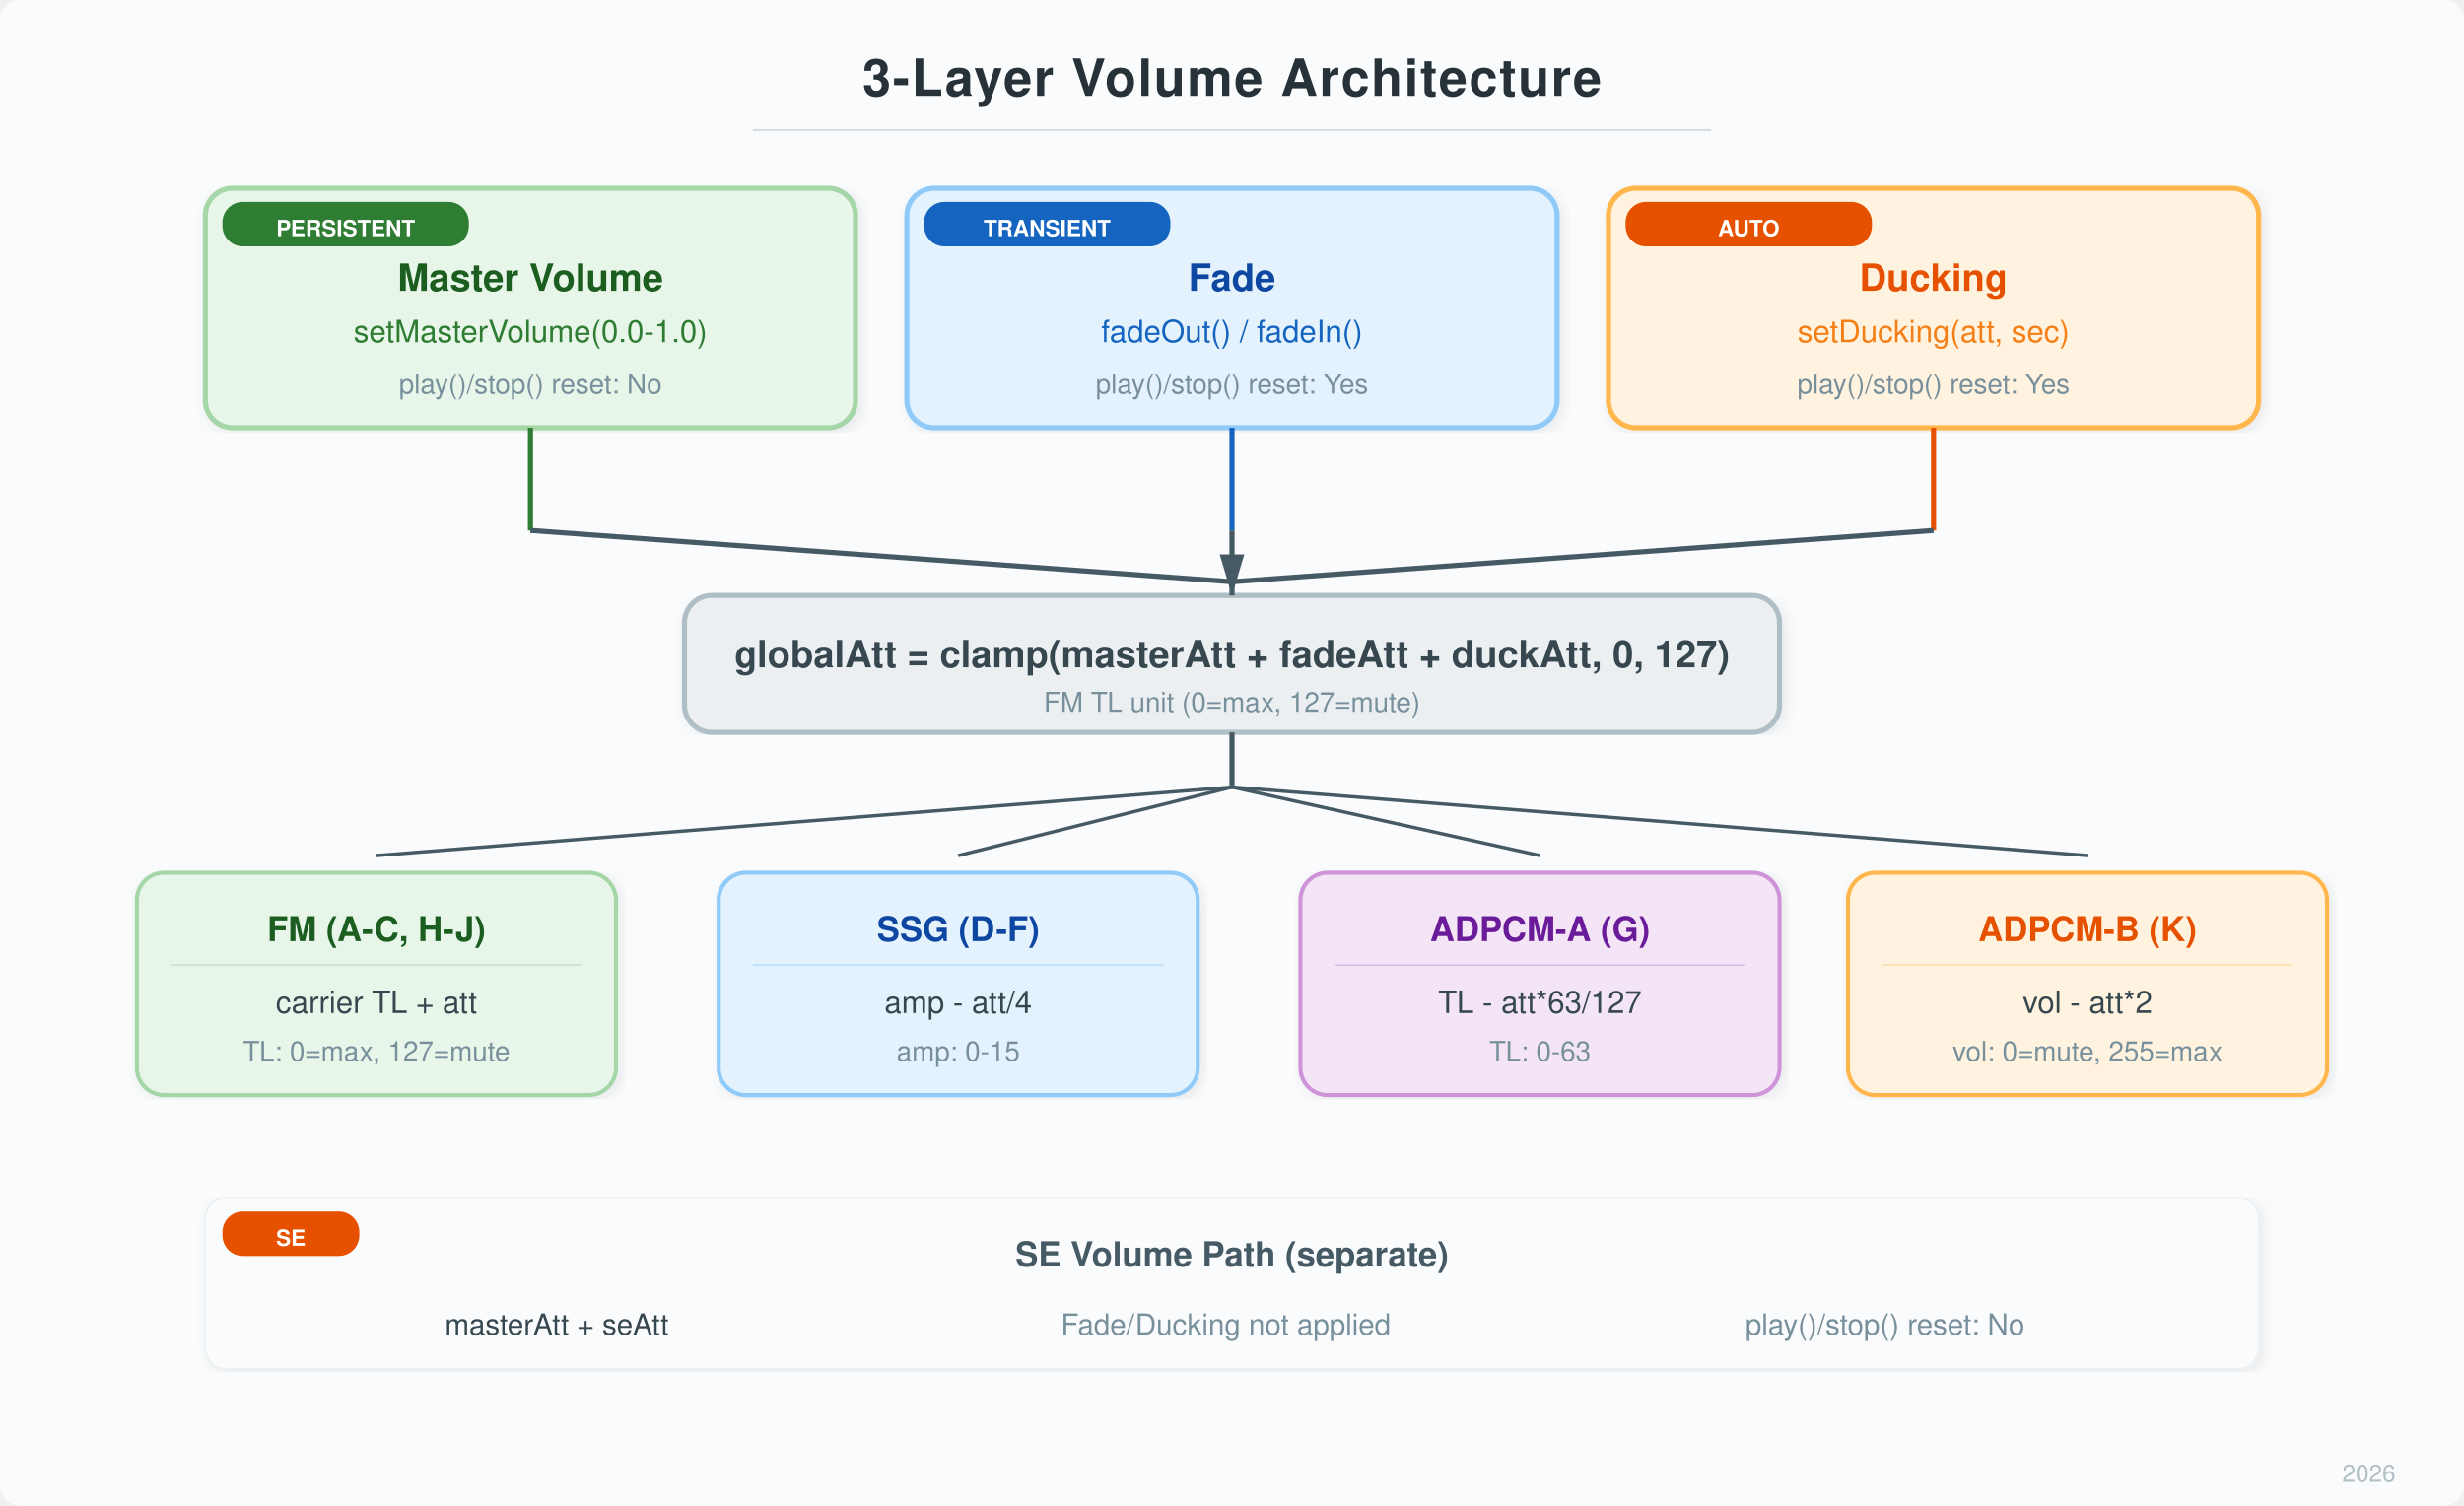
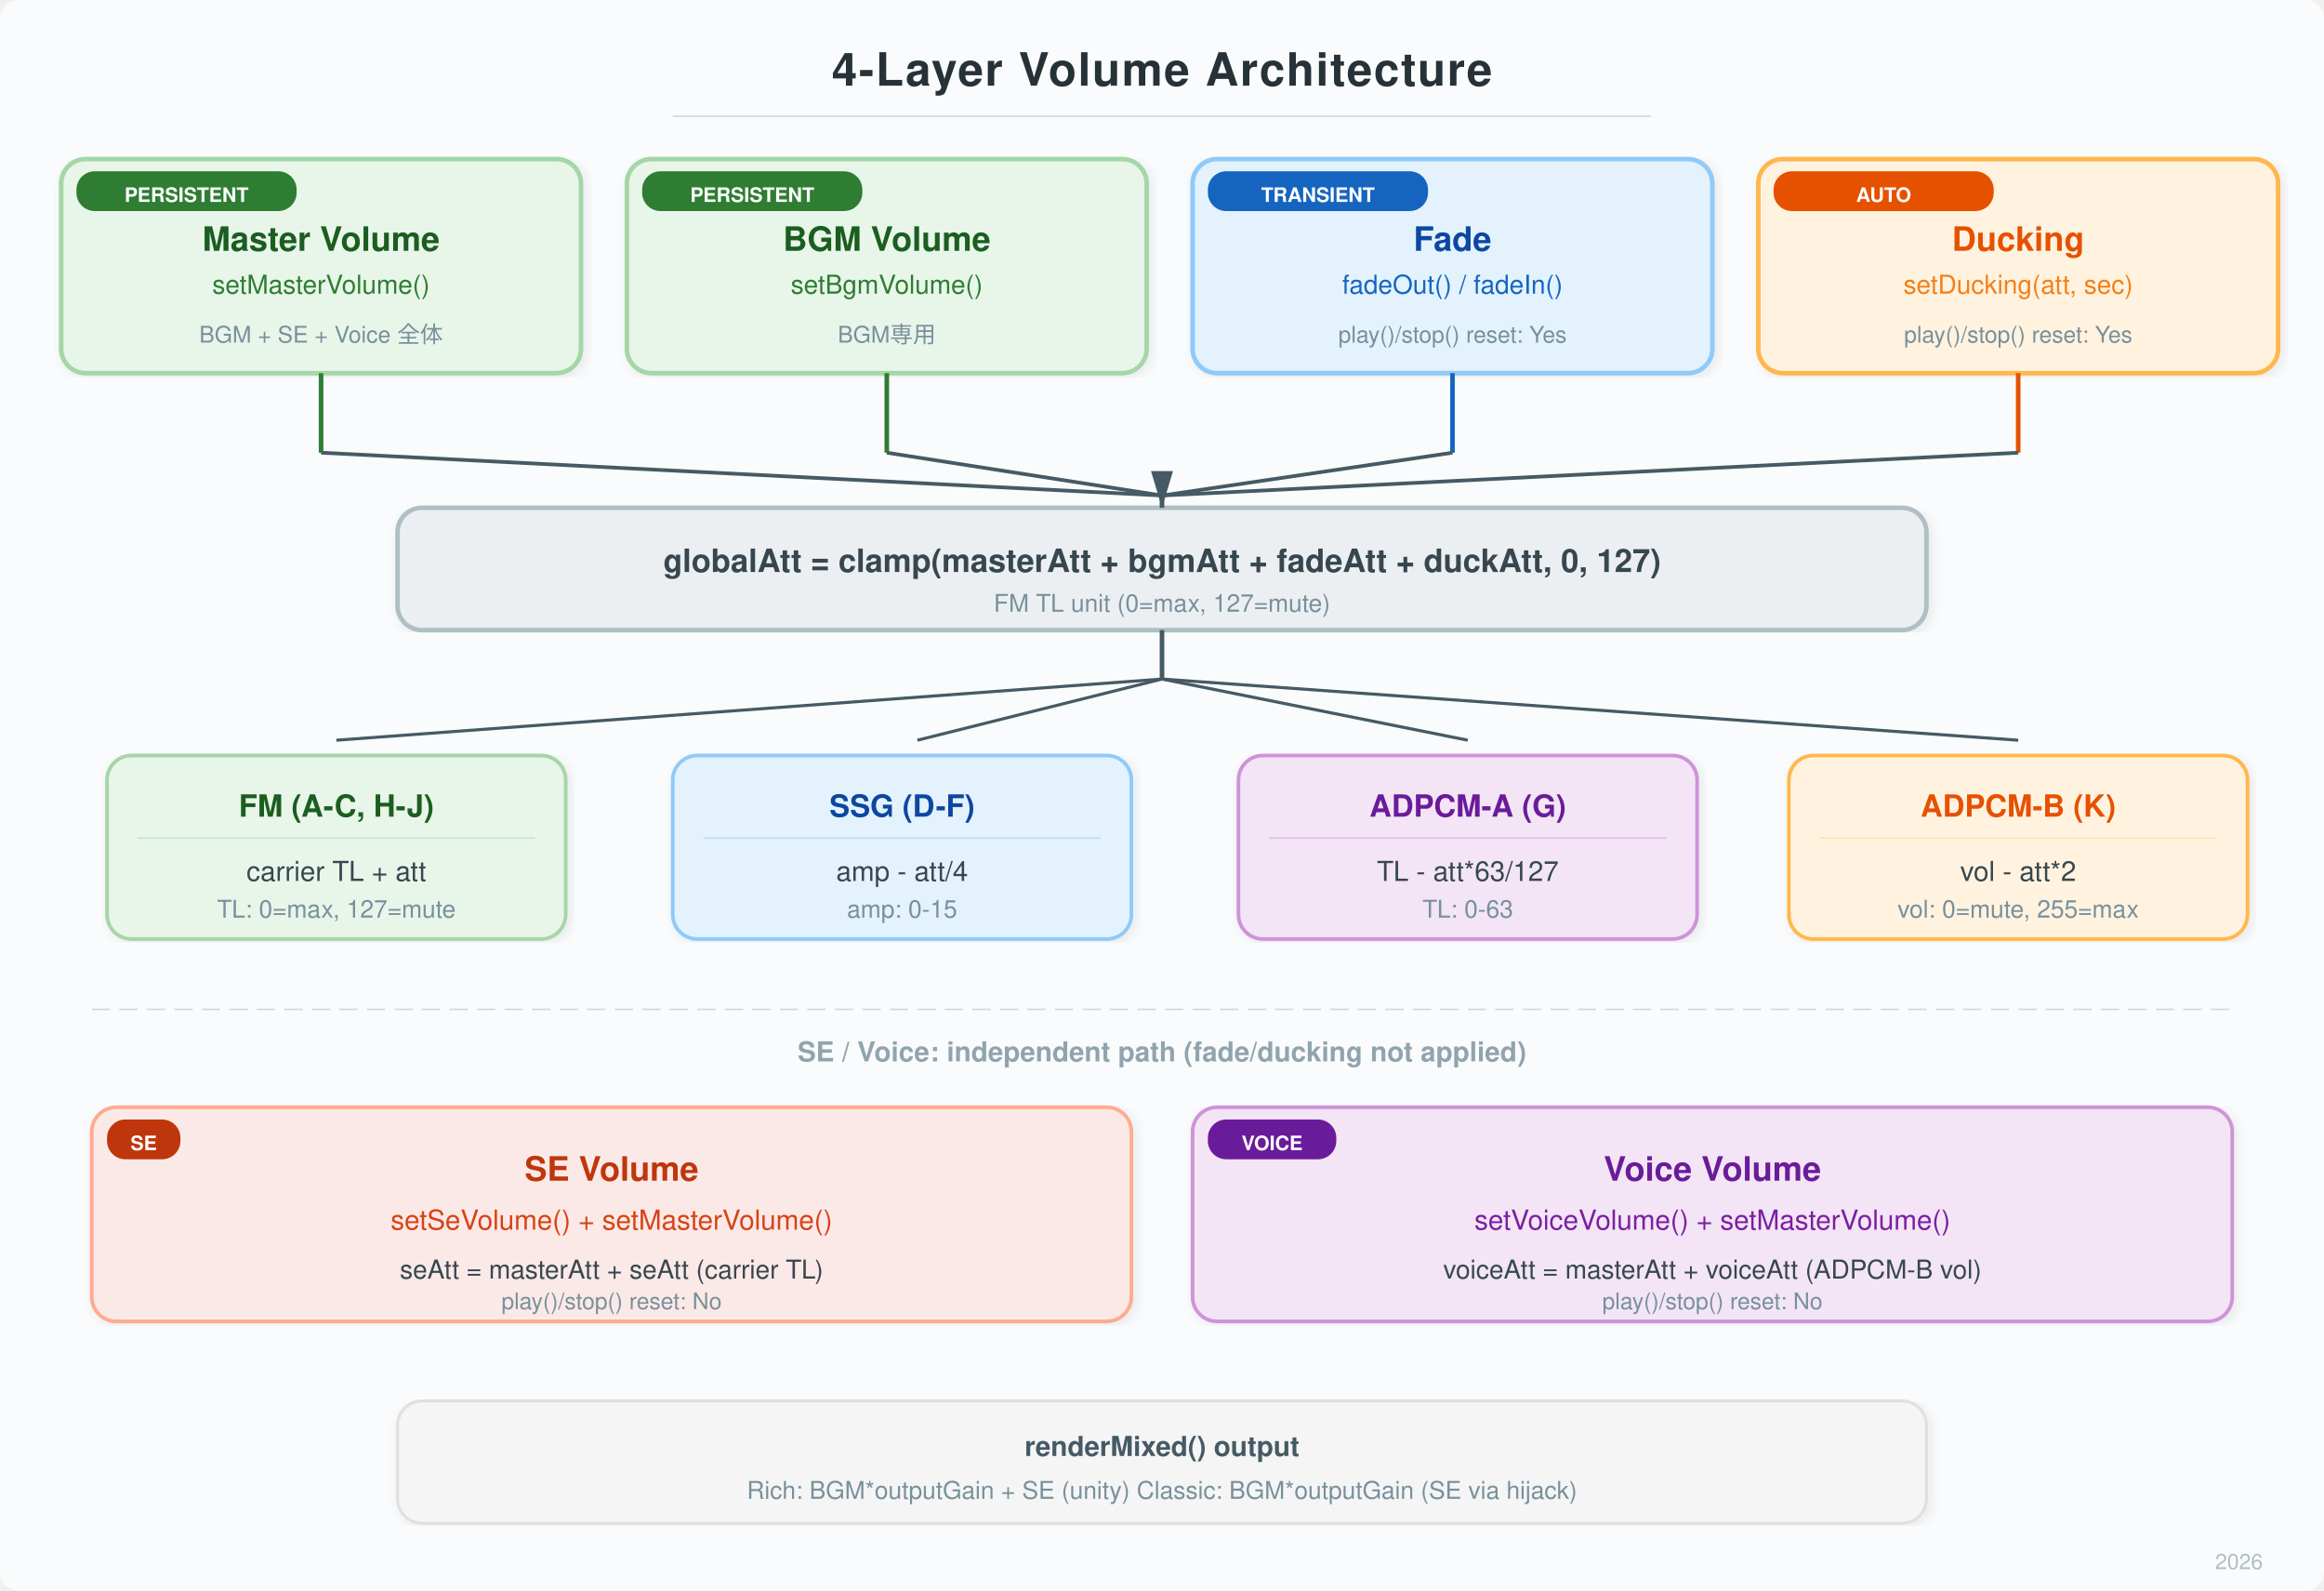
- <svg xmlns="http://www.w3.org/2000/svg" viewBox="0 0 720 440" font-family="'Helvetica Neue', Helvetica, Arial, sans-serif">
+ <svg xmlns="http://www.w3.org/2000/svg" viewBox="0 0 760 520" font-family="'Helvetica Neue', Helvetica, Arial, sans-serif">
  <defs>
    <filter id="shadow" x="-2%" y="-2%" width="104%" height="104%">
      <feDropShadow dx="1" dy="1" stdDeviation="2" flood-opacity="0.08" />
    </filter>
    <marker id="arr-d" viewBox="0 0 10 6" refX="10" refY="3" markerWidth="8" markerHeight="5" orient="auto-start-reverse">
      <path d="M0,0 L10,3 L0,6 Z" fill="#455A64" />
    </marker>
-     <marker id="arr-g" viewBox="0 0 10 6" refX="10" refY="3" markerWidth="8" markerHeight="5" orient="auto-start-reverse">
-       <path d="M0,0 L10,3 L0,6 Z" fill="#2E7D32" />
-     </marker>
  </defs>
-   <rect width="720" height="440" fill="#FAFBFC" rx="6" />
-   <text x="360" y="28" text-anchor="middle" font-size="15" font-weight="600" fill="#263238" letter-spacing="0.5">3-Layer Volume Architecture</text>
-   <line x1="220" y1="38" x2="500" y2="38" stroke="#CFD8DC" stroke-width="0.5" />
+   <rect width="760" height="520" fill="#FAFBFC" rx="6" />
+   <text x="380" y="28" text-anchor="middle" font-size="15" font-weight="600" fill="#263238" letter-spacing="0.5">4-Layer Volume Architecture</text>
+   <line x1="220" y1="38" x2="540" y2="38" stroke="#CFD8DC" stroke-width="0.5" />
  <g filter="url(#shadow)">
-     <rect x="60" y="55" width="190" height="70" rx="8" fill="#E8F5E9" stroke="#A5D6A7" stroke-width="1.5" />
+     <rect x="20" y="52" width="170" height="70" rx="8" fill="#E8F5E9" stroke="#A5D6A7" stroke-width="1.5" />
  </g>
-   <rect x="65" y="59" width="72" height="13" rx="6" fill="#2E7D32" />
-   <text x="101" y="69" text-anchor="middle" font-size="6.5" font-weight="600" fill="#FFF">PERSISTENT</text>
-   <text x="155" y="85" text-anchor="middle" font-size="11" font-weight="700" fill="#1B5E20">Master Volume</text>
-   <text x="155" y="100" text-anchor="middle" font-size="9" fill="#2E7D32">setMasterVolume(0.0-1.0)</text>
-   <text x="155" y="115" text-anchor="middle" font-size="8" fill="#78909C">play()/stop() reset: No</text>
+   <rect x="25" y="56" width="72" height="13" rx="6" fill="#2E7D32" />
+   <text x="61" y="66" text-anchor="middle" font-size="6.5" font-weight="600" fill="#FFF">PERSISTENT</text>
+   <text x="105" y="82" text-anchor="middle" font-size="11" font-weight="700" fill="#1B5E20">Master Volume</text>
+   <text x="105" y="96" text-anchor="middle" font-size="8.5" fill="#2E7D32">setMasterVolume()</text>
+   <text x="105" y="112" text-anchor="middle" font-size="7.5" fill="#78909C">BGM + SE + Voice 全体</text>
  <g filter="url(#shadow)">
-     <rect x="265" y="55" width="190" height="70" rx="8" fill="#E3F2FD" stroke="#90CAF9" stroke-width="1.5" />
+     <rect x="205" y="52" width="170" height="70" rx="8" fill="#E8F5E9" stroke="#A5D6A7" stroke-width="1.5" />
  </g>
-   <rect x="270" y="59" width="72" height="13" rx="6" fill="#1565C0" />
-   <text x="306" y="69" text-anchor="middle" font-size="6.5" font-weight="600" fill="#FFF">TRANSIENT</text>
-   <text x="360" y="85" text-anchor="middle" font-size="11" font-weight="700" fill="#0D47A1">Fade</text>
-   <text x="360" y="100" text-anchor="middle" font-size="9" fill="#1565C0">fadeOut() / fadeIn()</text>
-   <text x="360" y="115" text-anchor="middle" font-size="8" fill="#78909C">play()/stop() reset: Yes</text>
+   <rect x="210" y="56" width="72" height="13" rx="6" fill="#2E7D32" />
+   <text x="246" y="66" text-anchor="middle" font-size="6.5" font-weight="600" fill="#FFF">PERSISTENT</text>
+   <text x="290" y="82" text-anchor="middle" font-size="11" font-weight="700" fill="#1B5E20">BGM Volume</text>
+   <text x="290" y="96" text-anchor="middle" font-size="8.5" fill="#2E7D32">setBgmVolume()</text>
+   <text x="290" y="112" text-anchor="middle" font-size="7.5" fill="#78909C">BGM専用</text>
  <g filter="url(#shadow)">
-     <rect x="470" y="55" width="190" height="70" rx="8" fill="#FFF3E0" stroke="#FFB74D" stroke-width="1.5" />
+     <rect x="390" y="52" width="170" height="70" rx="8" fill="#E3F2FD" stroke="#90CAF9" stroke-width="1.5" />
  </g>
-   <rect x="475" y="59" width="72" height="13" rx="6" fill="#E65100" />
-   <text x="511" y="69" text-anchor="middle" font-size="6.5" font-weight="600" fill="#FFF">AUTO</text>
-   <text x="565" y="85" text-anchor="middle" font-size="11" font-weight="700" fill="#E65100">Ducking</text>
-   <text x="565" y="100" text-anchor="middle" font-size="9" fill="#F57F17">setDucking(att, sec)</text>
-   <text x="565" y="115" text-anchor="middle" font-size="8" fill="#78909C">play()/stop() reset: Yes</text>
-   <line x1="155" y1="125" x2="155" y2="155" stroke="#2E7D32" stroke-width="1.5" />
-   <line x1="360" y1="125" x2="360" y2="155" stroke="#1565C0" stroke-width="1.5" />
-   <line x1="565" y1="125" x2="565" y2="155" stroke="#E65100" stroke-width="1.5" />
-   <line x1="155" y1="155" x2="360" y2="170" stroke="#455A64" stroke-width="1.5" />
-   <line x1="360" y1="155" x2="360" y2="170" stroke="#455A64" stroke-width="1.5" />
-   <line x1="565" y1="155" x2="360" y2="170" stroke="#455A64" stroke-width="1.5" />
+   <rect x="395" y="56" width="72" height="13" rx="6" fill="#1565C0" />
+   <text x="431" y="66" text-anchor="middle" font-size="6.5" font-weight="600" fill="#FFF">TRANSIENT</text>
+   <text x="475" y="82" text-anchor="middle" font-size="11" font-weight="700" fill="#0D47A1">Fade</text>
+   <text x="475" y="96" text-anchor="middle" font-size="8.5" fill="#1565C0">fadeOut() / fadeIn()</text>
+   <text x="475" y="112" text-anchor="middle" font-size="7.5" fill="#78909C">play()/stop() reset: Yes</text>
  <g filter="url(#shadow)">
-     <rect x="200" y="174" width="320" height="40" rx="8" fill="#ECEFF1" stroke="#B0BEC5" stroke-width="1.5" />
+     <rect x="575" y="52" width="170" height="70" rx="8" fill="#FFF3E0" stroke="#FFB74D" stroke-width="1.5" />
  </g>
-   <text x="360" y="195" text-anchor="middle" font-size="11" font-weight="700" fill="#37474F">globalAtt = clamp(masterAtt + fadeAtt + duckAtt, 0, 127)</text>
-   <text x="360" y="208" text-anchor="middle" font-size="8" fill="#78909C">FM TL unit (0=max, 127=mute)</text>
-   <line x1="360" y1="170" x2="360" y2="174" stroke="#455A64" stroke-width="1.5" marker-end="url(#arr-d)" />
-   <line x1="360" y1="214" x2="360" y2="230" stroke="#455A64" stroke-width="1.5" />
-   <line x1="360" y1="230" x2="110" y2="250" stroke="#455A64" stroke-width="1" />
-   <line x1="360" y1="230" x2="280" y2="250" stroke="#455A64" stroke-width="1" />
-   <line x1="360" y1="230" x2="450" y2="250" stroke="#455A64" stroke-width="1" />
-   <line x1="360" y1="230" x2="610" y2="250" stroke="#455A64" stroke-width="1" />
+   <rect x="580" y="56" width="72" height="13" rx="6" fill="#E65100" />
+   <text x="616" y="66" text-anchor="middle" font-size="6.5" font-weight="600" fill="#FFF">AUTO</text>
+   <text x="660" y="82" text-anchor="middle" font-size="11" font-weight="700" fill="#E65100">Ducking</text>
+   <text x="660" y="96" text-anchor="middle" font-size="8.5" fill="#F57F17">setDucking(att, sec)</text>
+   <text x="660" y="112" text-anchor="middle" font-size="7.5" fill="#78909C">play()/stop() reset: Yes</text>
+   <line x1="105" y1="122" x2="105" y2="148" stroke="#2E7D32" stroke-width="1.5" />
+   <line x1="290" y1="122" x2="290" y2="148" stroke="#2E7D32" stroke-width="1.5" />
+   <line x1="475" y1="122" x2="475" y2="148" stroke="#1565C0" stroke-width="1.5" />
+   <line x1="660" y1="122" x2="660" y2="148" stroke="#E65100" stroke-width="1.5" />
+   <line x1="105" y1="148" x2="380" y2="162" stroke="#455A64" stroke-width="1.2" />
+   <line x1="290" y1="148" x2="380" y2="162" stroke="#455A64" stroke-width="1.2" />
+   <line x1="475" y1="148" x2="380" y2="162" stroke="#455A64" stroke-width="1.2" />
+   <line x1="660" y1="148" x2="380" y2="162" stroke="#455A64" stroke-width="1.2" />
  <g filter="url(#shadow)">
-     <rect x="40" y="255" width="140" height="65" rx="8" fill="#E8F5E9" stroke="#A5D6A7" stroke-width="1.2" />
+     <rect x="130" y="166" width="500" height="40" rx="8" fill="#ECEFF1" stroke="#B0BEC5" stroke-width="1.5" />
  </g>
-   <text x="110" y="275" text-anchor="middle" font-size="10" font-weight="600" fill="#1B5E20">FM (A-C, H-J)</text>
-   <line x1="50" y1="282" x2="170" y2="282" stroke="#C8E6C9" stroke-width="0.5" />
-   <text x="110" y="296" text-anchor="middle" font-size="9" fill="#37474F">carrier TL + att</text>
-   <text x="110" y="310" text-anchor="middle" font-size="8" fill="#78909C">TL: 0=max, 127=mute</text>
+   <text x="380" y="187" text-anchor="middle" font-size="10.5" font-weight="700" fill="#37474F">globalAtt = clamp(masterAtt + bgmAtt + fadeAtt + duckAtt, 0, 127)</text>
+   <text x="380" y="200" text-anchor="middle" font-size="8" fill="#78909C">FM TL unit (0=max, 127=mute)</text>
+   <line x1="380" y1="162" x2="380" y2="166" stroke="#455A64" stroke-width="1.5" marker-end="url(#arr-d)" />
+   <line x1="380" y1="206" x2="380" y2="222" stroke="#455A64" stroke-width="1.5" />
+   <line x1="380" y1="222" x2="110" y2="242" stroke="#455A64" stroke-width="1" />
+   <line x1="380" y1="222" x2="300" y2="242" stroke="#455A64" stroke-width="1" />
+   <line x1="380" y1="222" x2="480" y2="242" stroke="#455A64" stroke-width="1" />
+   <line x1="380" y1="222" x2="660" y2="242" stroke="#455A64" stroke-width="1" />
  <g filter="url(#shadow)">
-     <rect x="210" y="255" width="140" height="65" rx="8" fill="#E3F2FD" stroke="#90CAF9" stroke-width="1.2" />
+     <rect x="35" y="247" width="150" height="60" rx="8" fill="#E8F5E9" stroke="#A5D6A7" stroke-width="1.2" />
  </g>
-   <text x="280" y="275" text-anchor="middle" font-size="10" font-weight="600" fill="#0D47A1">SSG (D-F)</text>
-   <line x1="220" y1="282" x2="340" y2="282" stroke="#BBDEFB" stroke-width="0.5" />
-   <text x="280" y="296" text-anchor="middle" font-size="9" fill="#37474F">amp - att/4</text>
-   <text x="280" y="310" text-anchor="middle" font-size="8" fill="#78909C">amp: 0-15</text>
+   <text x="110" y="267" text-anchor="middle" font-size="10" font-weight="600" fill="#1B5E20">FM (A-C, H-J)</text>
+   <line x1="45" y1="274" x2="175" y2="274" stroke="#C8E6C9" stroke-width="0.5" />
+   <text x="110" y="288" text-anchor="middle" font-size="9" fill="#37474F">carrier TL + att</text>
+   <text x="110" y="300" text-anchor="middle" font-size="8" fill="#78909C">TL: 0=max, 127=mute</text>
  <g filter="url(#shadow)">
-     <rect x="380" y="255" width="140" height="65" rx="8" fill="#F3E5F5" stroke="#CE93D8" stroke-width="1.2" />
+     <rect x="220" y="247" width="150" height="60" rx="8" fill="#E3F2FD" stroke="#90CAF9" stroke-width="1.2" />
  </g>
-   <text x="450" y="275" text-anchor="middle" font-size="10" font-weight="600" fill="#6A1B9A">ADPCM-A (G)</text>
-   <line x1="390" y1="282" x2="510" y2="282" stroke="#E1BEE7" stroke-width="0.5" />
-   <text x="450" y="296" text-anchor="middle" font-size="9" fill="#37474F">TL - att*63/127</text>
-   <text x="450" y="310" text-anchor="middle" font-size="8" fill="#78909C">TL: 0-63</text>
+   <text x="295" y="267" text-anchor="middle" font-size="10" font-weight="600" fill="#0D47A1">SSG (D-F)</text>
+   <line x1="230" y1="274" x2="360" y2="274" stroke="#BBDEFB" stroke-width="0.5" />
+   <text x="295" y="288" text-anchor="middle" font-size="9" fill="#37474F">amp - att/4</text>
+   <text x="295" y="300" text-anchor="middle" font-size="8" fill="#78909C">amp: 0-15</text>
  <g filter="url(#shadow)">
-     <rect x="540" y="255" width="140" height="65" rx="8" fill="#FFF3E0" stroke="#FFB74D" stroke-width="1.2" />
+     <rect x="405" y="247" width="150" height="60" rx="8" fill="#F3E5F5" stroke="#CE93D8" stroke-width="1.2" />
  </g>
-   <text x="610" y="275" text-anchor="middle" font-size="10" font-weight="600" fill="#E65100">ADPCM-B (K)</text>
-   <line x1="550" y1="282" x2="670" y2="282" stroke="#FFE0B2" stroke-width="0.5" />
-   <text x="610" y="296" text-anchor="middle" font-size="9" fill="#37474F">vol - att*2</text>
-   <text x="610" y="310" text-anchor="middle" font-size="8" fill="#78909C">vol: 0=mute, 255=max</text>
+   <text x="480" y="267" text-anchor="middle" font-size="10" font-weight="600" fill="#6A1B9A">ADPCM-A (G)</text>
+   <line x1="415" y1="274" x2="545" y2="274" stroke="#E1BEE7" stroke-width="0.5" />
+   <text x="480" y="288" text-anchor="middle" font-size="9" fill="#37474F">TL - att*63/127</text>
+   <text x="480" y="300" text-anchor="middle" font-size="8" fill="#78909C">TL: 0-63</text>
  <g filter="url(#shadow)">
-     <rect x="60" y="350" width="600" height="50" rx="6" fill="#FAFBFC" stroke="#ECEFF1" stroke-width="0.5" />
+     <rect x="585" y="247" width="150" height="60" rx="8" fill="#FFF3E0" stroke="#FFB74D" stroke-width="1.2" />
  </g>
-   <text x="360" y="370" text-anchor="middle" font-size="10" font-weight="600" fill="#455A64">SE Volume Path (separate)</text>
-   <text x="130" y="390" font-size="8.5" fill="#37474F">masterAtt + seAtt</text>
-   <text x="310" y="390" font-size="8.5" fill="#78909C">Fade/Ducking not applied</text>
-   <text x="510" y="390" font-size="8.5" fill="#78909C">play()/stop() reset: No</text>
-   <rect x="65" y="354" width="40" height="13" rx="6" fill="#E65100" />
-   <text x="85" y="364" text-anchor="middle" font-size="6.5" font-weight="600" fill="#FFF">SE</text>
-   <text x="700" y="433" text-anchor="end" font-size="7" fill="#B0BEC5">2026</text>
+   <text x="660" y="267" text-anchor="middle" font-size="10" font-weight="600" fill="#E65100">ADPCM-B (K)</text>
+   <line x1="595" y1="274" x2="725" y2="274" stroke="#FFE0B2" stroke-width="0.5" />
+   <text x="660" y="288" text-anchor="middle" font-size="9" fill="#37474F">vol - att*2</text>
+   <text x="660" y="300" text-anchor="middle" font-size="8" fill="#78909C">vol: 0=mute, 255=max</text>
+   <line x1="30" y1="330" x2="730" y2="330" stroke="#CFD8DC" stroke-width="0.5" stroke-dasharray="6,3" />
+   <text x="380" y="347" text-anchor="middle" font-size="9" font-weight="600" fill="#90A4AE">SE / Voice: independent path (fade/ducking not applied)</text>
+   <g filter="url(#shadow)">
+     <rect x="30" y="362" width="340" height="70" rx="8" fill="#FBE9E7" stroke="#FFAB91" stroke-width="1.2" />
+   </g>
+   <rect x="35" y="366" width="24" height="13" rx="6" fill="#BF360C" />
+   <text x="47" y="376" text-anchor="middle" font-size="6.5" font-weight="600" fill="#FFF">SE</text>
+   <text x="200" y="386" text-anchor="middle" font-size="11" font-weight="700" fill="#BF360C">SE Volume</text>
+   <text x="200" y="402" text-anchor="middle" font-size="9" fill="#D84315">setSeVolume() + setMasterVolume()</text>
+   <text x="200" y="418" text-anchor="middle" font-size="8.5" fill="#37474F">seAtt = masterAtt + seAtt    (carrier TL)</text>
+   <text x="200" y="428" text-anchor="middle" font-size="7.5" fill="#78909C">play()/stop() reset: No</text>
+   <g filter="url(#shadow)">
+     <rect x="390" y="362" width="340" height="70" rx="8" fill="#F3E5F5" stroke="#CE93D8" stroke-width="1.2" />
+   </g>
+   <rect x="395" y="366" width="42" height="13" rx="6" fill="#6A1B9A" />
+   <text x="416" y="376" text-anchor="middle" font-size="6.5" font-weight="600" fill="#FFF">VOICE</text>
+   <text x="560" y="386" text-anchor="middle" font-size="11" font-weight="700" fill="#6A1B9A">Voice Volume</text>
+   <text x="560" y="402" text-anchor="middle" font-size="9" fill="#7B1FA2">setVoiceVolume() + setMasterVolume()</text>
+   <text x="560" y="418" text-anchor="middle" font-size="8.5" fill="#37474F">voiceAtt = masterAtt + voiceAtt    (ADPCM-B vol)</text>
+   <text x="560" y="428" text-anchor="middle" font-size="7.5" fill="#78909C">play()/stop() reset: No</text>
+   <g filter="url(#shadow)">
+     <rect x="130" y="458" width="500" height="40" rx="8" fill="#F5F5F5" stroke="#E0E0E0" stroke-width="1" />
+   </g>
+   <text x="380" y="476" text-anchor="middle" font-size="9" font-weight="600" fill="#455A64">renderMixed() output</text>
+   <text x="380" y="490" text-anchor="middle" font-size="8" fill="#78909C">Rich: BGM*outputGain + SE (unity)    Classic: BGM*outputGain (SE via hijack)</text>
+   <text x="740" y="513" text-anchor="end" font-size="7" fill="#B0BEC5">2026</text>
</svg>
